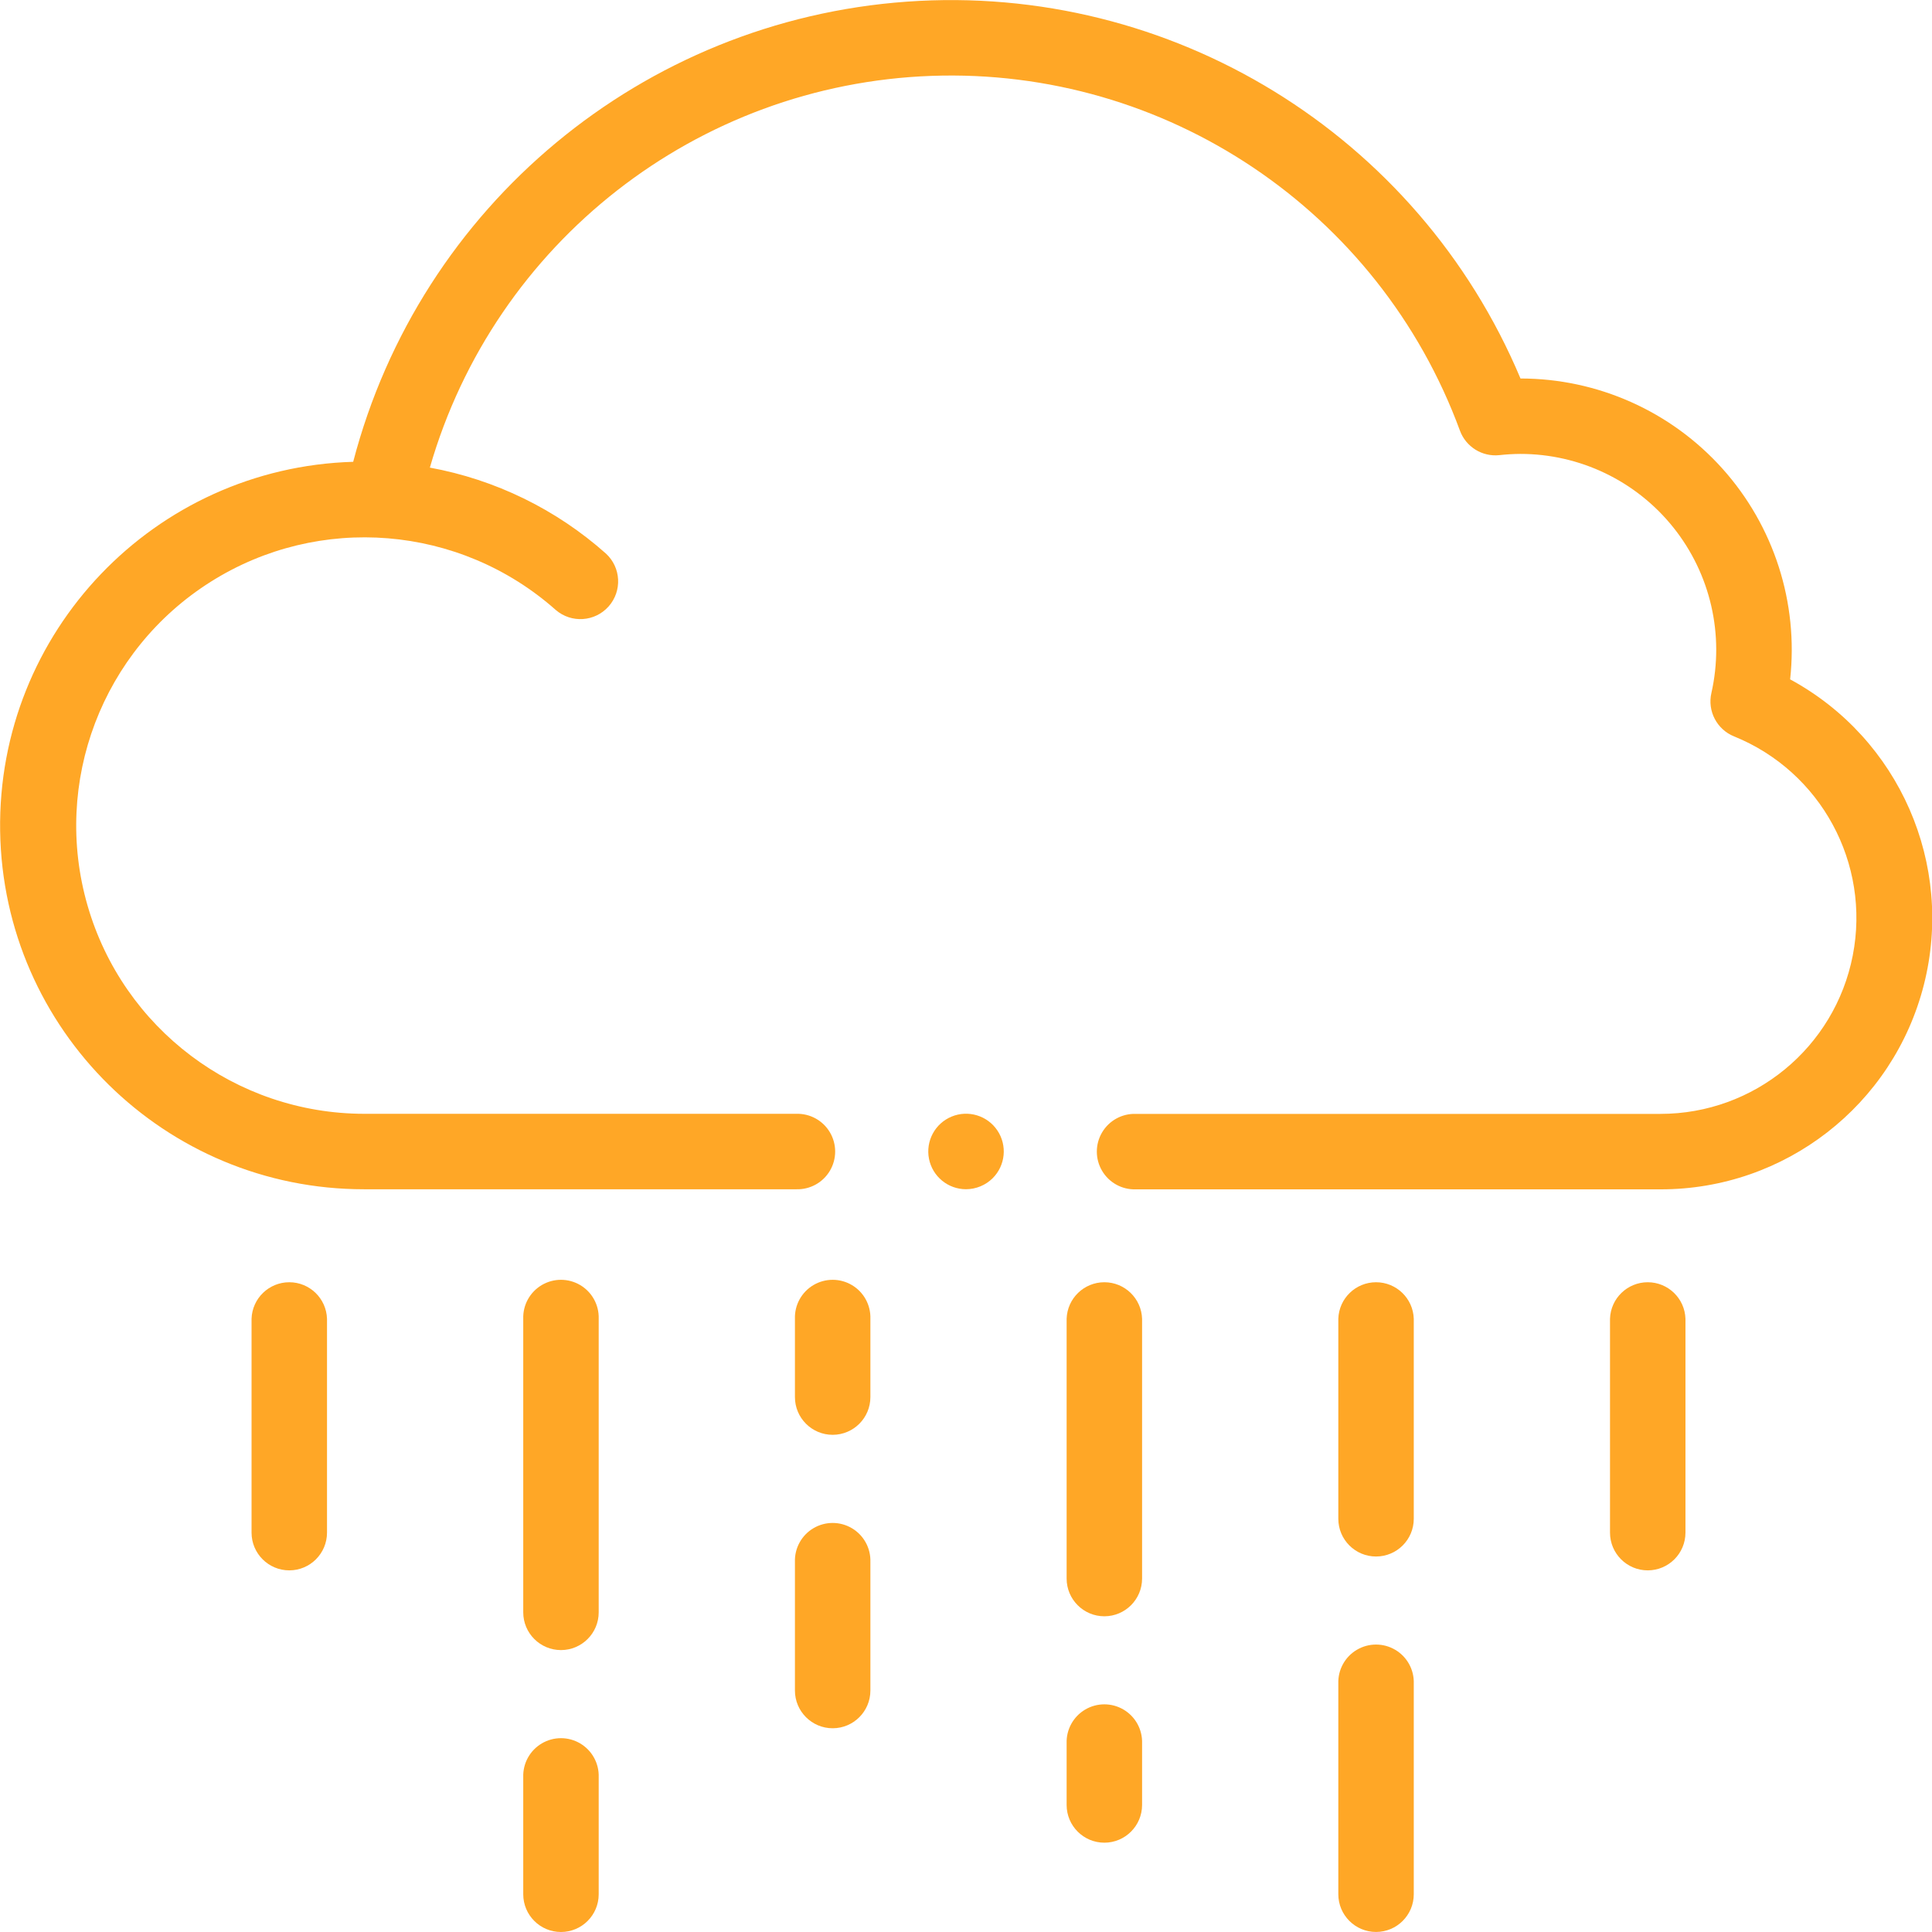
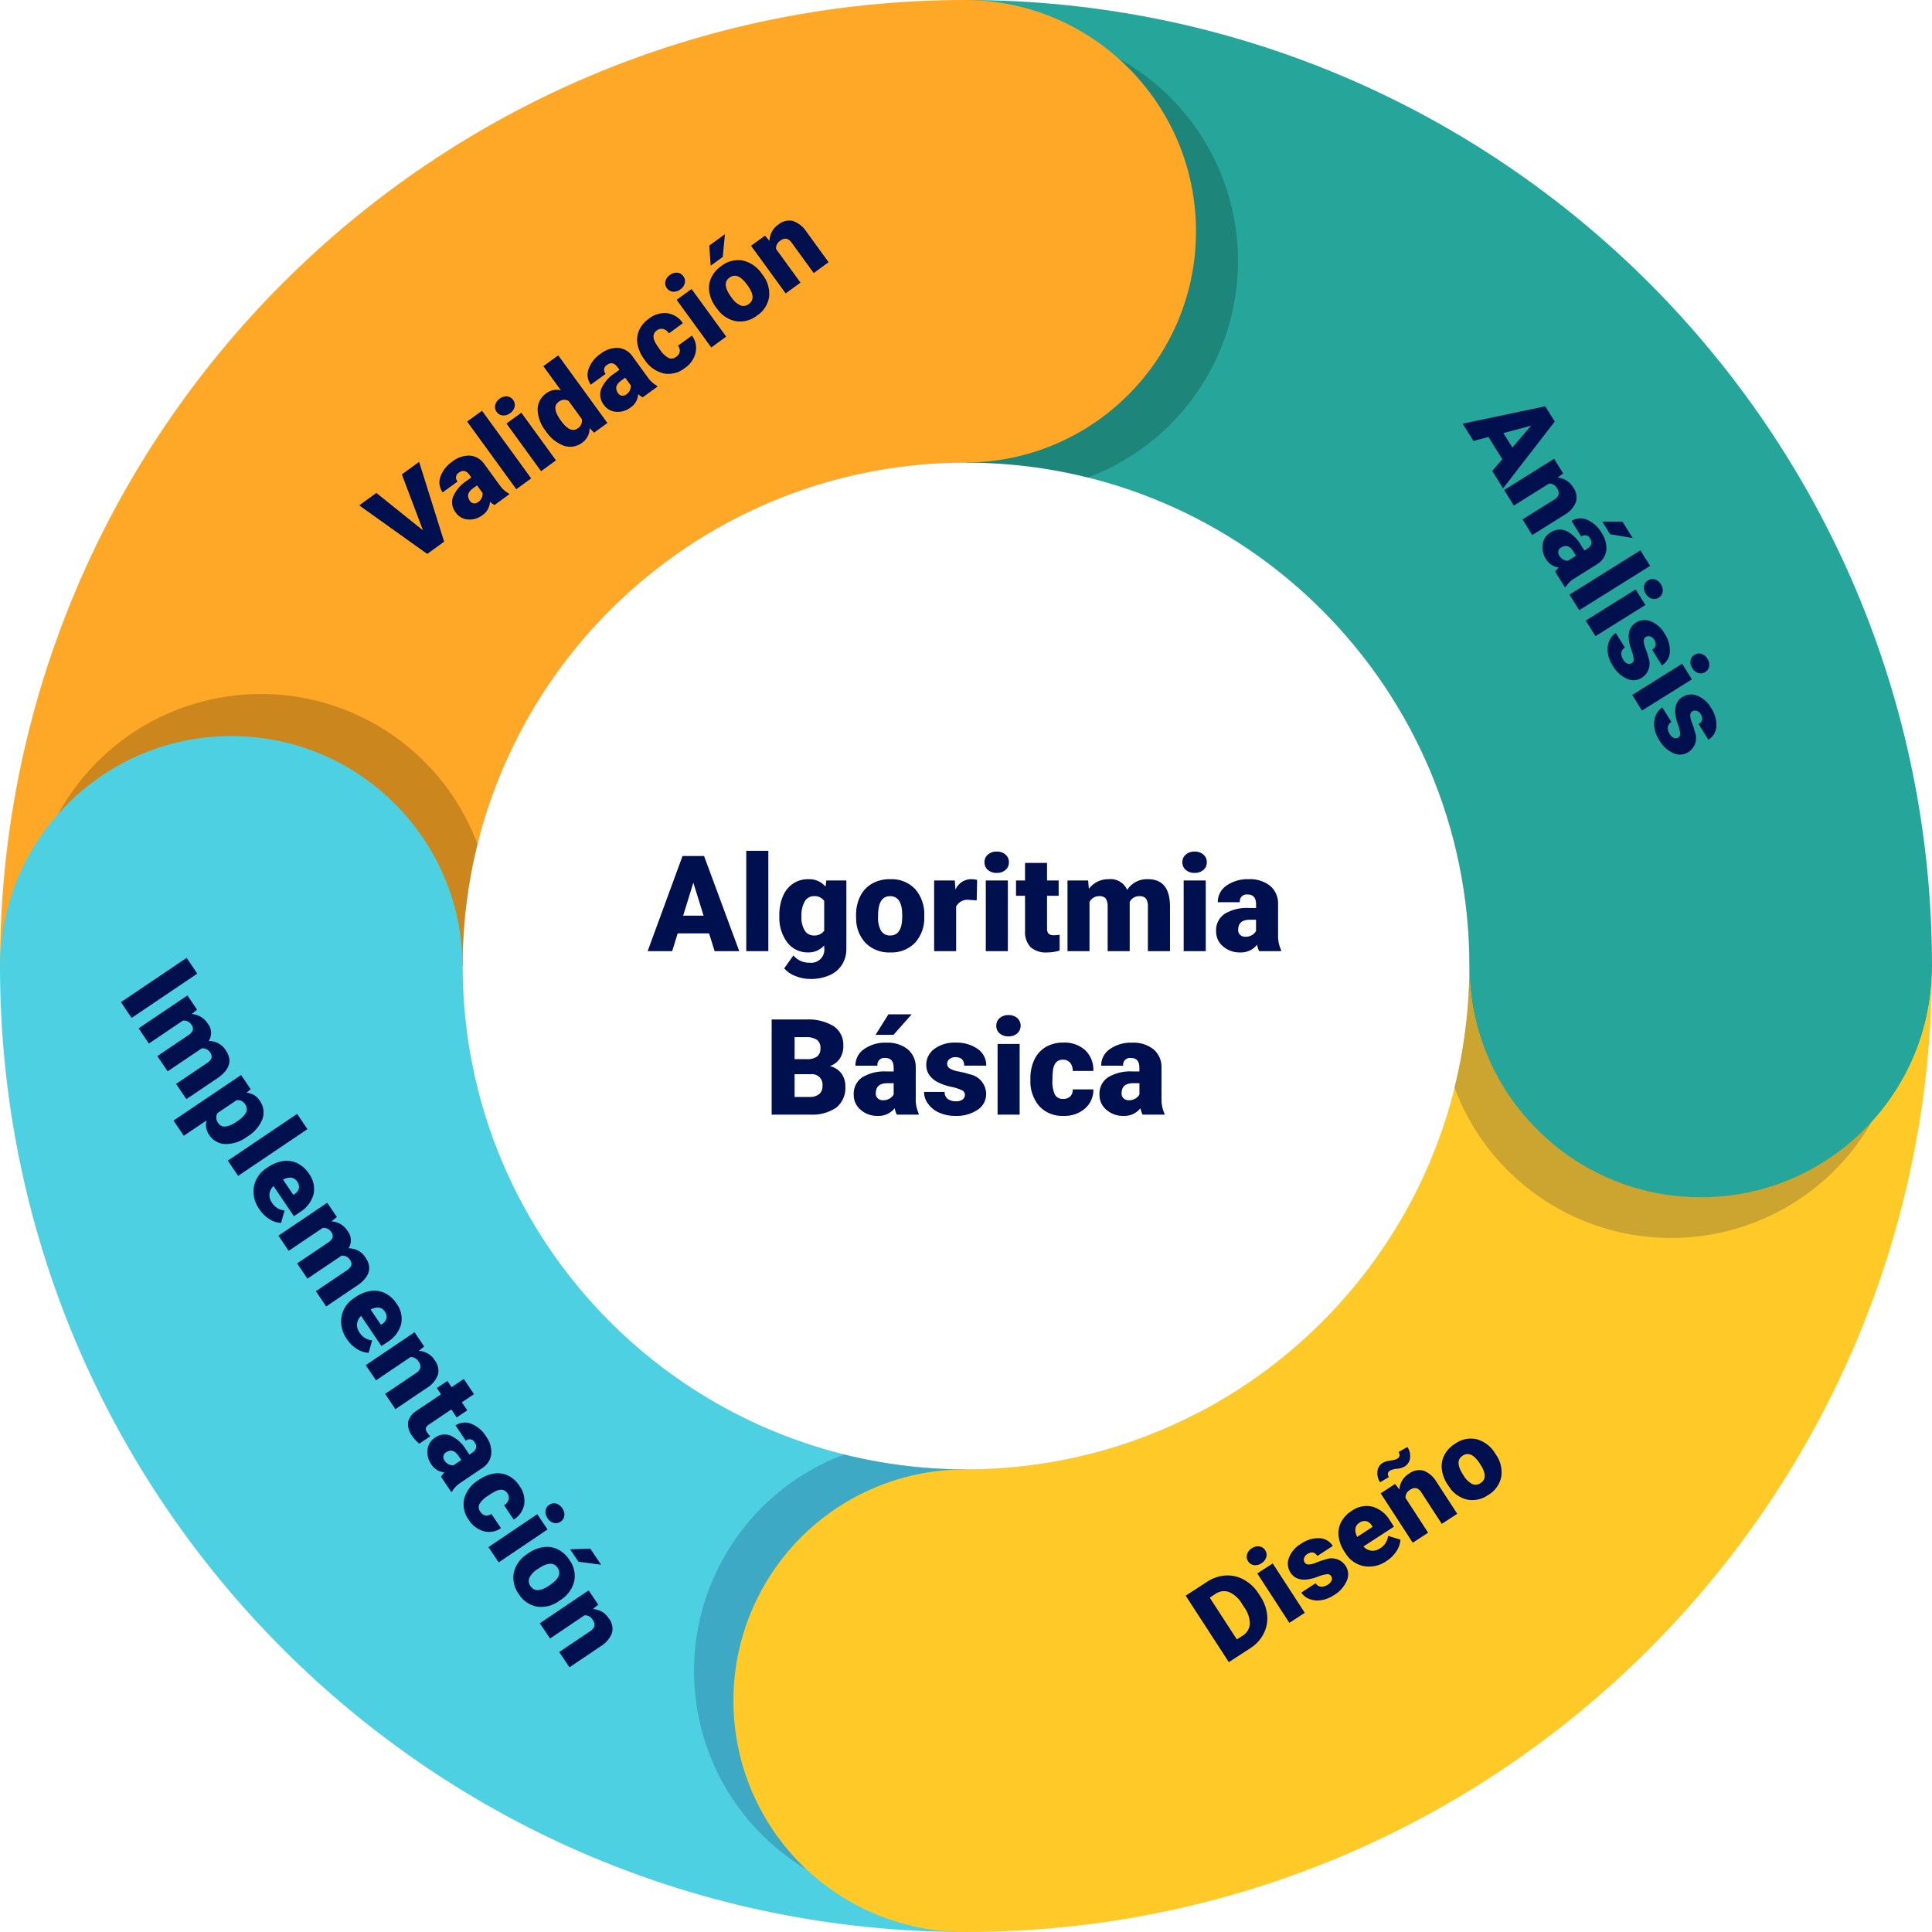
- <svg xmlns="http://www.w3.org/2000/svg" width="48.931" height="48.931" viewBox="0 0 48.931 48.931">
-   <g id="XMLID_1059_" transform="translate(0 -0.004)">
-     <g id="XMLID_1464_" transform="translate(0 0.004)">
-       <g id="XMLID_1518_" transform="translate(0 0)">
-         <path id="XMLID_163_" d="M45.338,17.21a6.87,6.87,0,0,0-6.829-7.62A15.647,15.647,0,0,0,8.945,11.7,9.214,9.214,0,0,0,9.22,30.124H20.165a.956.956,0,1,0,0-1.911H9.22a7.3,7.3,0,1,1,4.855-12.761.956.956,0,0,0,1.27-1.429,9.2,9.2,0,0,0-4.458-2.176,13.735,13.735,0,0,1,26.088-.937.957.957,0,0,0,1,.621A5.052,5.052,0,0,1,38.5,11.5a4.96,4.96,0,0,1,4.844,6.054.956.956,0,0,0,.573,1.1,4.962,4.962,0,0,1-1.865,9.561H28.766a.956.956,0,1,0,0,1.911H42.054A6.873,6.873,0,0,0,45.338,17.21Z" transform="translate(0 -0.004)" fill="#ffa726" />
-       </g>
-     </g>
-     <g id="XMLID_868_" transform="translate(6.371 32.449)">
-       <path id="XMLID_570_" d="M67.623,346.826a.956.956,0,0,1-.956-.956v-5.416a.956.956,0,0,1,1.911,0v5.416A.956.956,0,0,1,67.623,346.826Z" transform="translate(-66.667 -339.499)" fill="#ffa726" />
-     </g>
-     <g id="XMLID_870_" transform="translate(13.252 32.449)">
-       <path id="XMLID_569_" d="M139.623,348.845a.956.956,0,0,1-.956-.956v-7.435a.956.956,0,1,1,1.911,0v7.435A.956.956,0,0,1,139.623,348.845Z" transform="translate(-138.667 -339.499)" fill="#ffa726" />
-     </g>
-     <g id="XMLID_872_" transform="translate(20.133 32.449)">
-       <path id="XMLID_568_" d="M211.623,343.393a.956.956,0,0,1-.956-.956v-1.983a.956.956,0,1,1,1.911,0v1.983A.956.956,0,0,1,211.623,343.393Z" transform="translate(-210.667 -339.499)" fill="#ffa726" />
-     </g>
-     <g id="XMLID_873_" transform="translate(27.014 32.449)">
-       <path id="XMLID_567_" d="M283.623,347.989a.956.956,0,0,1-.956-.956v-6.579a.956.956,0,0,1,1.911,0v6.579A.956.956,0,0,1,283.623,347.989Z" transform="translate(-282.667 -339.499)" fill="#ffa726" />
-     </g>
-     <g id="XMLID_912_" transform="translate(33.895 32.449)">
-       <path id="XMLID_566_" d="M355.623,346.475a.956.956,0,0,1-.956-.956v-5.065a.956.956,0,0,1,1.911,0v5.065A.956.956,0,0,1,355.623,346.475Z" transform="translate(-354.667 -339.499)" fill="#ffa726" />
-     </g>
-     <g id="XMLID_917_" transform="translate(33.895 41.687)">
-       <path id="XMLID_565_" d="M355.623,443.412a.956.956,0,0,1-.956-.956v-5.336a.956.956,0,1,1,1.911,0v5.336A.956.956,0,0,1,355.623,443.412Z" transform="translate(-354.667 -436.165)" fill="#ffa726" />
-     </g>
-     <g id="XMLID_922_" transform="translate(13.252 44.057)">
-       <path id="XMLID_564_" d="M139.623,465.838a.956.956,0,0,1-.956-.956v-2.966a.956.956,0,1,1,1.911,0v2.966A.956.956,0,0,1,139.623,465.838Z" transform="translate(-138.667 -460.96)" fill="#ffa726" />
-     </g>
-     <g id="XMLID_920_" transform="translate(20.133 38.606)">
-       <path id="XMLID_563_" d="M211.623,409.087a.956.956,0,0,1-.956-.956v-3.257a.956.956,0,1,1,1.911,0v3.257A.956.956,0,0,1,211.623,409.087Z" transform="translate(-210.667 -403.918)" fill="#ffa726" />
-     </g>
-     <g id="XMLID_919_" transform="translate(27.014 43.201)">
-       <path id="XMLID_562_" d="M283.623,455.475a.956.956,0,0,1-.956-.956v-1.561a.956.956,0,1,1,1.911,0v1.561A.956.956,0,0,1,283.623,455.475Z" transform="translate(-282.667 -452.003)" fill="#ffa726" />
-     </g>
-     <g id="XMLID_913_" transform="translate(40.776 32.449)">
-       <path id="XMLID_561_" d="M427.623,346.826a.956.956,0,0,1-.956-.956v-5.416a.956.956,0,0,1,1.911,0v5.416A.956.956,0,0,1,427.623,346.826Z" transform="translate(-426.667 -339.499)" fill="#ffa726" />
-     </g>
-     <g id="XMLID_1056_" transform="translate(23.51 28.212)">
-       <g id="XMLID_1058_">
-         <path id="XMLID_560_" d="M246.959,297.078a.956.956,0,1,1,.676-.28A.963.963,0,0,1,246.959,297.078Z" transform="translate(-246.003 -295.167)" fill="#ffa726" />
-       </g>
-     </g>
+ <svg xmlns="http://www.w3.org/2000/svg" width="260" height="260" viewBox="0 0 260 260">
+   <g id="Grupo_21374" data-name="Grupo 21374" transform="translate(-881 -392)">
+     <path id="Trazado_4131" data-name="Trazado 4131" d="M280.662,367.552A130,130,0,0,0,158.217,230.413L154.7,292.564a67.767,67.767,0,0,1,65.739,84.146,31.125,31.125,0,0,0,60.223-9.158Z" transform="translate(856.302 161.687)" opacity="0.2" />
+     <path id="Trazado_4132" data-name="Trazado 4132" d="M154.7,230.318v62.251a67.748,67.748,0,0,1,67.748,67.748,31.126,31.126,0,1,0,62.251,0A130,130,0,0,0,154.7,230.318Z" transform="translate(856.302 161.682)" fill="#26a69a" />
+     <path id="Trazado_4133" data-name="Trazado 4133" d="M168.532,234.161A130,130,0,0,0,31.393,356.606l62.151,3.518a67.768,67.768,0,0,1,84.147-65.739,31.125,31.125,0,0,0-9.159-60.223Z" transform="translate(849.707 161.876)" opacity="0.2" />
+     <path id="Trazado_4134" data-name="Trazado 4134" d="M31.3,360.318H93.549A67.748,67.748,0,0,1,161.3,292.569a31.126,31.126,0,0,0,0-62.251A130,130,0,0,0,31.3,360.318Z" transform="translate(849.702 161.682)" fill="#ffa726" />
+     <path id="Trazado_4135" data-name="Trazado 4135" d="M35.142,348.338A130,130,0,0,0,157.586,485.477l3.519-62.151a67.765,67.765,0,0,1-65.739-84.147,31.125,31.125,0,0,0-60.223,9.159Z" transform="translate(849.896 166.423)" opacity="0.2" />
+     <path id="Trazado_4136" data-name="Trazado 4136" d="M161.3,485.3V423.047A67.749,67.749,0,0,1,93.549,355.3a31.126,31.126,0,0,0-62.251,0A130,130,0,0,0,161.3,485.3Z" transform="translate(849.702 166.701)" fill="#4dd0e1" />
+     <path id="Trazado_4137" data-name="Trazado 4137" d="M187.682,425.973V410.834A67.765,67.765,0,0,1,140.16,416.4a31.125,31.125,0,0,0,9.158,60.223A129.856,129.856,0,0,0,259.81,425.973Z" transform="translate(854.443 171.336)" fill="#00104e" opacity="0.2" />
+     <path id="Trazado_4138" data-name="Trazado 4138" d="M255.154,384.844a31.126,31.126,0,0,1-31.126-31.126,67.748,67.748,0,0,1-67.748,67.749,31.126,31.126,0,1,0,0,62.251,130,130,0,0,0,130-130A31.126,31.126,0,0,1,255.154,384.844Z" transform="translate(854.721 168.282)" fill="#ffca28" />
+     <path id="Trazado_4139" data-name="Trazado 4139" d="M273.258,374.664a31.125,31.125,0,0,1-54.148-20.946c0,1.035-.032,2.061-.078,3.084-.011.232-.019.464-.032.694q-.079,1.413-.214,2.811c-.031.311-.067.621-.1.931q-.117,1.044-.264,2.08-.109.768-.236,1.53c-.1.582-.2,1.162-.311,1.738-.091.471-.183.941-.283,1.407q-.229,1.062-.488,2.113l0,.011a31.124,31.124,0,0,0,56.157,4.548Z" transform="translate(859.639 168.282)" fill="#00104e" opacity="0.2" />
+     <path id="Trazado_4999" data-name="Trazado 4999" d="M-34.576-2.391H-38.8L-39.542,0h-3.3l4.693-12.8h2.9L-30.516,0h-3.313Zm-3.489-2.382h2.751l-1.38-4.438ZM-26.6,0h-2.971V-13.5H-26.6Zm1.477-4.825a6.421,6.421,0,0,1,.475-2.549,3.821,3.821,0,0,1,1.362-1.709,3.591,3.591,0,0,1,2.065-.6,2.855,2.855,0,0,1,2.32,1l.105-.826H-16.1V-.36a4.009,4.009,0,0,1-.584,2.184,3.75,3.75,0,0,1-1.692,1.424,6.219,6.219,0,0,1-2.566.5,5.365,5.365,0,0,1-2.026-.4,3.657,3.657,0,0,1-1.5-1.028L-23.229.58a2.716,2.716,0,0,0,2.18.976A1.764,1.764,0,0,0-19.081-.466v-.3a2.781,2.781,0,0,1-2.153.94,3.437,3.437,0,0,1-2.812-1.332A5.517,5.517,0,0,1-25.119-4.72Zm2.971.185a3.383,3.383,0,0,0,.439,1.85,1.386,1.386,0,0,0,1.23.681,1.573,1.573,0,0,0,1.4-.642v-4a1.534,1.534,0,0,0-1.38-.65,1.4,1.4,0,0,0-1.239.708A3.858,3.858,0,0,0-22.148-4.641Zm7.356-.2a5.613,5.613,0,0,1,.554-2.536,3.96,3.96,0,0,1,1.591-1.709,4.791,4.791,0,0,1,2.435-.6A4.373,4.373,0,0,1-6.847-8.363a5.076,5.076,0,0,1,1.23,3.6v.105A4.925,4.925,0,0,1-6.851-1.129,4.384,4.384,0,0,1-10.2.176a4.434,4.434,0,0,1-3.261-1.217,4.761,4.761,0,0,1-1.327-3.3Zm2.962.185a3.538,3.538,0,0,0,.413,1.934,1.376,1.376,0,0,0,1.222.615q1.582,0,1.617-2.435v-.3q0-2.558-1.635-2.558-1.485,0-1.608,2.206ZM1.441-6.829.466-6.9a1.752,1.752,0,0,0-1.793.879V0H-4.289V-9.51h2.777l.1,1.222a2.294,2.294,0,0,1,2.083-1.4,2.888,2.888,0,0,1,.826.105ZM5.634,0H2.663V-9.51H5.634ZM2.487-11.962A1.322,1.322,0,0,1,2.944-13a1.724,1.724,0,0,1,1.187-.4,1.724,1.724,0,0,1,1.187.4,1.322,1.322,0,0,1,.457,1.037,1.322,1.322,0,0,1-.457,1.037,1.724,1.724,0,0,1-1.187.4,1.724,1.724,0,0,1-1.187-.4A1.322,1.322,0,0,1,2.487-11.962Zm8.42.088V-9.51h1.564v2.057H10.907V-3.1a1.111,1.111,0,0,0,.193.747,1.037,1.037,0,0,0,.765.211A4.345,4.345,0,0,0,12.6-2.2V-.079a5.466,5.466,0,0,1-1.67.255A3.1,3.1,0,0,1,8.675-.545a2.954,2.954,0,0,1-.729-2.188v-4.72H6.732V-9.51H7.945v-2.364ZM16.436-9.51l.1,1.116a3.27,3.27,0,0,1,2.716-1.292,2.407,2.407,0,0,1,2.435,1.433,3.165,3.165,0,0,1,2.795-1.433q2.892,0,2.971,3.5V0H24.478V-6a1.813,1.813,0,0,0-.246-1.063,1.048,1.048,0,0,0-.9-.334,1.4,1.4,0,0,0-1.31.782l.009.123V0H19.063V-5.985a1.906,1.906,0,0,0-.237-1.081,1.045,1.045,0,0,0-.905-.334,1.42,1.42,0,0,0-1.3.782V0H13.658V-9.51ZM32.265,0H29.294V-9.51h2.971ZM29.118-11.962A1.322,1.322,0,0,1,29.575-13a1.724,1.724,0,0,1,1.187-.4,1.724,1.724,0,0,1,1.187.4,1.322,1.322,0,0,1,.457,1.037,1.322,1.322,0,0,1-.457,1.037,1.724,1.724,0,0,1-1.187.4,1.724,1.724,0,0,1-1.187-.4A1.322,1.322,0,0,1,29.118-11.962ZM39.445,0a3.344,3.344,0,0,1-.281-.853A2.754,2.754,0,0,1,36.879.176a3.374,3.374,0,0,1-2.285-.813,2.588,2.588,0,0,1-.94-2.043A2.66,2.66,0,0,1,34.8-5.019a5.821,5.821,0,0,1,3.322-.791h.914v-.5q0-1.316-1.134-1.316a.927.927,0,0,0-1.055,1.042H33.882a2.655,2.655,0,0,1,1.173-2.239,4.931,4.931,0,0,1,2.993-.86,4.323,4.323,0,0,1,2.874.888A3.086,3.086,0,0,1,42-6.363v4.21a4.311,4.311,0,0,0,.4,2V0ZM37.591-1.934a1.652,1.652,0,0,0,.918-.237,1.487,1.487,0,0,0,.523-.536V-4.228h-.861q-1.547,0-1.547,1.389a.848.848,0,0,0,.272.655A.986.986,0,0,0,37.591-1.934ZM-26.152,22V9.2h4.6a6.509,6.509,0,0,1,3.757.905,3.012,3.012,0,0,1,1.288,2.628,3.045,3.045,0,0,1-.457,1.7,2.663,2.663,0,0,1-1.345,1.037,2.7,2.7,0,0,1,1.538.984,2.862,2.862,0,0,1,.536,1.758,3.388,3.388,0,0,1-1.191,2.826A5.667,5.667,0,0,1-20.958,22Zm3.085-5.44v3.067h2.021a1.923,1.923,0,0,0,1.283-.382,1.338,1.338,0,0,0,.448-1.077A1.419,1.419,0,0,0-20.9,16.56Zm0-2.021h1.608a2.285,2.285,0,0,0,1.441-.37,1.314,1.314,0,0,0,.431-1.067,1.379,1.379,0,0,0-.466-1.168,2.493,2.493,0,0,0-1.5-.357h-1.512ZM-9.321,22a3.344,3.344,0,0,1-.281-.853,2.754,2.754,0,0,1-2.285,1.028,3.374,3.374,0,0,1-2.285-.813,2.588,2.588,0,0,1-.94-2.043,2.66,2.66,0,0,1,1.143-2.338,5.821,5.821,0,0,1,3.322-.791h.914v-.5q0-1.316-1.134-1.316a.927.927,0,0,0-1.055,1.042h-2.962a2.655,2.655,0,0,1,1.173-2.239,4.931,4.931,0,0,1,2.993-.86,4.323,4.323,0,0,1,2.874.888,3.086,3.086,0,0,1,1.081,2.435v4.21a4.311,4.311,0,0,0,.4,2V22Zm-1.854-1.934a1.652,1.652,0,0,0,.918-.237,1.487,1.487,0,0,0,.523-.536V17.772H-10.6q-1.547,0-1.547,1.389a.848.848,0,0,0,.272.655A.986.986,0,0,0-11.175,20.066ZM-10.437,8.5h3.129l-2.443,2.76-2.417,0ZM-.145,19.328a.684.684,0,0,0-.4-.606,6.016,6.016,0,0,0-1.5-.475A6.853,6.853,0,0,1-3.872,17.6a3.062,3.062,0,0,1-1.1-.971,2.319,2.319,0,0,1-.378-1.31,2.628,2.628,0,0,1,1.081-2.158,4.453,4.453,0,0,1,2.83-.848,4.934,4.934,0,0,1,3.023.853,2.666,2.666,0,0,1,1.143,2.241H-.242q0-1.143-1.2-1.143a1.194,1.194,0,0,0-.782.259.8.8,0,0,0-.316.646.737.737,0,0,0,.387.642,3.654,3.654,0,0,0,1.235.4,10.671,10.671,0,0,1,1.49.378A2.706,2.706,0,0,1,2.711,19.24a2.491,2.491,0,0,1-1.156,2.118,5.068,5.068,0,0,1-2.993.817,5.172,5.172,0,0,1-2.18-.439,3.645,3.645,0,0,1-1.494-1.2,2.707,2.707,0,0,1-.536-1.591h2.769a1.145,1.145,0,0,0,.439.962,1.808,1.808,0,0,0,1.081.3,1.422,1.422,0,0,0,.91-.246A.787.787,0,0,0-.145,19.328ZM7.22,22H4.25V12.49H7.22ZM4.074,10.038A1.322,1.322,0,0,1,4.531,9a1.724,1.724,0,0,1,1.187-.4A1.724,1.724,0,0,1,6.9,9a1.405,1.405,0,0,1,0,2.074,1.724,1.724,0,0,1-1.187.4,1.724,1.724,0,0,1-1.187-.4A1.322,1.322,0,0,1,4.074,10.038Zm8.991,9.853a1.317,1.317,0,0,0,.967-.338,1.241,1.241,0,0,0,.334-.945h2.777a3.288,3.288,0,0,1-1.121,2.566,4.168,4.168,0,0,1-2.887,1,4.22,4.22,0,0,1-3.27-1.3,5.125,5.125,0,0,1-1.2-3.6v-.123A5.792,5.792,0,0,1,9.2,14.6a3.872,3.872,0,0,1,1.534-1.7,4.573,4.573,0,0,1,2.373-.593,4.116,4.116,0,0,1,2.944,1.028,3.647,3.647,0,0,1,1.09,2.786H14.366A1.626,1.626,0,0,0,14.005,15a1.244,1.244,0,0,0-.967-.4q-1.151,0-1.345,1.468a10.357,10.357,0,0,0-.062,1.283,4.068,4.068,0,0,0,.343,1.986A1.187,1.187,0,0,0,13.065,19.891ZM23.752,22a3.344,3.344,0,0,1-.281-.853,2.754,2.754,0,0,1-2.285,1.028,3.374,3.374,0,0,1-2.285-.813,2.588,2.588,0,0,1-.94-2.043A2.66,2.66,0,0,1,19.1,16.981a5.821,5.821,0,0,1,3.322-.791h.914v-.5q0-1.316-1.134-1.316a.927.927,0,0,0-1.055,1.042H18.189a2.655,2.655,0,0,1,1.173-2.239,4.931,4.931,0,0,1,2.993-.86,4.323,4.323,0,0,1,2.874.888,3.086,3.086,0,0,1,1.081,2.435v4.21a4.311,4.311,0,0,0,.4,2V22ZM21.9,20.066a1.652,1.652,0,0,0,.918-.237,1.487,1.487,0,0,0,.523-.536V17.772h-.861q-1.547,0-1.547,1.389a.848.848,0,0,0,.272.655A.986.986,0,0,0,21.9,20.066Z" transform="translate(1011 520)" fill="#00104e" />
+     <path id="Trazado_4996" data-name="Trazado 4996" d="M-30.546-2.9l2.124-7.764h2.871L-29.139,0h-2.812l-3.56-10.664h2.849ZM-20.76,0a2.787,2.787,0,0,1-.234-.71,2.3,2.3,0,0,1-1.9.857,2.812,2.812,0,0,1-1.9-.677,2.156,2.156,0,0,1-.784-1.7,2.216,2.216,0,0,1,.952-1.948,4.851,4.851,0,0,1,2.769-.659h.762v-.417q0-1.091-.945-1.091a.77.77,0,0,0-.879.864H-25.4a2.216,2.216,0,0,1,.978-1.868,4.106,4.106,0,0,1,2.494-.718,3.6,3.6,0,0,1,2.4.74,2.572,2.572,0,0,1,.9,2.029v3.508a3.593,3.593,0,0,0,.337,1.67V0Zm-1.545-1.611a1.377,1.377,0,0,0,.765-.2,1.239,1.239,0,0,0,.436-.447V-3.523h-.718q-1.289,0-1.289,1.157a.707.707,0,0,0,.227.546A.822.822,0,0,0-22.306-1.611ZM-14.659,0h-2.476V-11.25h2.476Zm4.124,0h-2.476V-7.925h2.476Zm-2.622-9.968a1.1,1.1,0,0,1,.381-.864,1.437,1.437,0,0,1,.989-.337,1.437,1.437,0,0,1,.989.337,1.1,1.1,0,0,1,.381.864A1.1,1.1,0,0,1-10.8-9.1a1.437,1.437,0,0,1-.989.337,1.437,1.437,0,0,1-.989-.337A1.1,1.1,0,0,1-13.158-9.968Zm3.831,5.947a4.841,4.841,0,0,1,.813-2.966A2.676,2.676,0,0,1-6.244-8.071a2.276,2.276,0,0,1,1.787.835V-11.25h2.476V0H-4.2l-.125-.85a2.337,2.337,0,0,1-1.934,1A2.671,2.671,0,0,1-8.5-.937,4.994,4.994,0,0,1-9.327-4.021Zm2.468.154q0,2.109,1.23,2.109a1.215,1.215,0,0,0,1.172-.688V-5.464a1.182,1.182,0,0,0-1.157-.7q-1.143,0-1.238,1.846ZM3.885,0a2.787,2.787,0,0,1-.234-.71,2.3,2.3,0,0,1-1.9.857,2.812,2.812,0,0,1-1.9-.677,2.156,2.156,0,0,1-.784-1.7A2.216,2.216,0,0,1,.011-4.182,4.851,4.851,0,0,1,2.78-4.841h.762v-.417q0-1.091-.945-1.091a.77.77,0,0,0-.879.864H-.751A2.216,2.216,0,0,1,.227-7.354a4.106,4.106,0,0,1,2.494-.718,3.6,3.6,0,0,1,2.4.74,2.572,2.572,0,0,1,.9,2.029v3.508a3.593,3.593,0,0,0,.337,1.67V0ZM2.34-1.611a1.377,1.377,0,0,0,.765-.2,1.239,1.239,0,0,0,.436-.447V-3.523H2.823q-1.289,0-1.289,1.157a.707.707,0,0,0,.227.546A.822.822,0,0,0,2.34-1.611Zm8.394-.146a1.1,1.1,0,0,0,.806-.282,1.034,1.034,0,0,0,.278-.787h2.314A2.74,2.74,0,0,1,13.2-.688a3.474,3.474,0,0,1-2.406.835A3.517,3.517,0,0,1,8.068-.937a4.271,4.271,0,0,1-1-3v-.1a4.827,4.827,0,0,1,.443-2.12A3.226,3.226,0,0,1,8.793-7.577a3.811,3.811,0,0,1,1.978-.494,3.43,3.43,0,0,1,2.454.857,3.039,3.039,0,0,1,.908,2.322H11.818a1.355,1.355,0,0,0-.3-.945,1.037,1.037,0,0,0-.806-.33q-.959,0-1.121,1.223A8.631,8.631,0,0,0,9.54-3.875a3.39,3.39,0,0,0,.286,1.655A.989.989,0,0,0,10.734-1.758ZM17.78,0H15.3V-7.925H17.78ZM15.157-9.968a1.1,1.1,0,0,1,.381-.864,1.437,1.437,0,0,1,.989-.337,1.437,1.437,0,0,1,.989.337,1.1,1.1,0,0,1,.381.864,1.1,1.1,0,0,1-.381.864,1.437,1.437,0,0,1-.989.337,1.437,1.437,0,0,1-.989-.337A1.1,1.1,0,0,1,15.157-9.968Zm3.831,5.933a4.677,4.677,0,0,1,.461-2.113,3.3,3.3,0,0,1,1.326-1.425,3.993,3.993,0,0,1,2.029-.5,3.644,3.644,0,0,1,2.805,1.1,4.23,4.23,0,0,1,1.025,3v.088A4.1,4.1,0,0,1,25.605-.941,3.654,3.654,0,0,1,22.819.146,3.7,3.7,0,0,1,20.1-.868,3.968,3.968,0,0,1,19-3.618Zm2.468.154A2.949,2.949,0,0,0,21.8-2.271a1.147,1.147,0,0,0,1.018.513q1.318,0,1.348-2.029v-.249q0-2.131-1.362-2.131-1.238,0-1.34,1.838Zm1.685-7.368h2.607l-2.036,2.3H21.7Zm6.848,3.325.081.93a2.687,2.687,0,0,1,2.263-1.077,2.261,2.261,0,0,1,1.849.74A3.522,3.522,0,0,1,34.816-5.1V0H32.34V-5a1.337,1.337,0,0,0-.242-.883,1.118,1.118,0,0,0-.879-.282,1.177,1.177,0,0,0-1.077.571V0H27.675V-7.925Z" transform="matrix(0.809, -0.588, 0.588, 0.809, 964.343, 447.759)" fill="#00104e" />
+     <path id="Trazado_4998" data-name="Trazado 4998" d="M-20.149-1.992h-3.523L-24.287,0h-2.747l3.911-10.664h2.417L-16.765,0h-2.761Zm-2.908-1.985h2.292l-1.15-3.7Zm8.87-3.948.081.93a2.687,2.687,0,0,1,2.263-1.077,2.261,2.261,0,0,1,1.849.74A3.522,3.522,0,0,1-9.36-5.1V0h-2.476V-5a1.337,1.337,0,0,0-.242-.883,1.118,1.118,0,0,0-.879-.282,1.177,1.177,0,0,0-1.077.571V0H-16.5V-7.925ZM-3.53,0a2.787,2.787,0,0,1-.234-.71,2.3,2.3,0,0,1-1.9.857,2.812,2.812,0,0,1-1.9-.677,2.156,2.156,0,0,1-.784-1.7A2.216,2.216,0,0,1-7.4-4.182a4.851,4.851,0,0,1,2.769-.659h.762v-.417q0-1.091-.945-1.091a.77.77,0,0,0-.879.864H-8.167a2.216,2.216,0,0,1,.978-1.868,4.106,4.106,0,0,1,2.494-.718,3.6,3.6,0,0,1,2.4.74A2.572,2.572,0,0,1-1.4-5.3v3.508a3.593,3.593,0,0,0,.337,1.67V0ZM-5.076-1.611a1.377,1.377,0,0,0,.765-.2,1.239,1.239,0,0,0,.436-.447V-3.523h-.718q-1.289,0-1.289,1.157a.707.707,0,0,0,.227.546A.822.822,0,0,0-5.076-1.611Zm.615-9.639h2.607l-2.036,2.3H-5.9ZM2.571,0H.1V-11.25H2.571ZM6.694,0H4.219V-7.925H6.694ZM4.072-9.968a1.1,1.1,0,0,1,.381-.864,1.437,1.437,0,0,1,.989-.337,1.437,1.437,0,0,1,.989.337,1.1,1.1,0,0,1,.381.864,1.1,1.1,0,0,1-.381.864,1.437,1.437,0,0,1-.989.337A1.437,1.437,0,0,1,4.453-9.1,1.1,1.1,0,0,1,4.072-9.968Zm8.291,7.742a.57.57,0,0,0-.33-.505,5.013,5.013,0,0,0-1.252-.4,5.711,5.711,0,0,1-1.523-.538,2.552,2.552,0,0,1-.916-.809,1.933,1.933,0,0,1-.315-1.091,2.19,2.19,0,0,1,.9-1.8,3.711,3.711,0,0,1,2.358-.707,4.112,4.112,0,0,1,2.52.71,2.222,2.222,0,0,1,.952,1.868H12.283q0-.952-1-.952a1,1,0,0,0-.652.216.669.669,0,0,0-.264.538.614.614,0,0,0,.322.535,3.045,3.045,0,0,0,1.029.337,8.893,8.893,0,0,1,1.241.315,2.255,2.255,0,0,1,1.787,2.2,2.075,2.075,0,0,1-.963,1.765,4.224,4.224,0,0,1-2.494.681A4.31,4.31,0,0,1,9.47-.22a3.037,3.037,0,0,1-1.245-1,2.256,2.256,0,0,1-.447-1.326h2.307a.954.954,0,0,0,.366.8,1.506,1.506,0,0,0,.9.253,1.185,1.185,0,0,0,.758-.205A.656.656,0,0,0,12.363-2.227ZM18.5,0H16.025V-7.925H18.5ZM15.879-9.968a1.1,1.1,0,0,1,.381-.864,1.437,1.437,0,0,1,.989-.337,1.437,1.437,0,0,1,.989.337,1.1,1.1,0,0,1,.381.864,1.1,1.1,0,0,1-.381.864,1.437,1.437,0,0,1-.989.337A1.437,1.437,0,0,1,16.26-9.1,1.1,1.1,0,0,1,15.879-9.968ZM24.17-2.227a.57.57,0,0,0-.33-.505,5.013,5.013,0,0,0-1.252-.4,5.711,5.711,0,0,1-1.523-.538,2.552,2.552,0,0,1-.916-.809,1.933,1.933,0,0,1-.315-1.091,2.19,2.19,0,0,1,.9-1.8,3.711,3.711,0,0,1,2.358-.707,4.112,4.112,0,0,1,2.52.71,2.222,2.222,0,0,1,.952,1.868H24.089q0-.952-1-.952a1,1,0,0,0-.652.216.669.669,0,0,0-.264.538.614.614,0,0,0,.322.535,3.045,3.045,0,0,0,1.029.337,8.893,8.893,0,0,1,1.241.315A2.255,2.255,0,0,1,26.55-2.3a2.075,2.075,0,0,1-.963,1.765,4.224,4.224,0,0,1-2.494.681A4.31,4.31,0,0,1,21.277-.22a3.037,3.037,0,0,1-1.245-1,2.256,2.256,0,0,1-.447-1.326h2.307a.954.954,0,0,0,.366.8,1.506,1.506,0,0,0,.9.253,1.185,1.185,0,0,0,.758-.205A.656.656,0,0,0,24.17-2.227Z" transform="matrix(0.53, 0.848, -0.848, 0.53, 1092.164, 471.939)" fill="#00104e" />
+     <path id="Trazado_4997" data-name="Trazado 4997" d="M-22.471,0V-10.664h3.435a5.053,5.053,0,0,1,2.542.641,4.5,4.5,0,0,1,1.761,1.809A5.462,5.462,0,0,1-14.092-5.6V-5.1a5.494,5.494,0,0,1-.619,2.626A4.524,4.524,0,0,1-16.454-.663,4.942,4.942,0,0,1-18.962,0ZM-19.9-8.679v6.7h.894a2,2,0,0,0,1.7-.787,3.858,3.858,0,0,0,.593-2.34v-.461A3.827,3.827,0,0,0-17.307-7.9a2.035,2.035,0,0,0-1.729-.784ZM-10.283,0h-2.476V-7.925h2.476Zm-2.622-9.968a1.1,1.1,0,0,1,.381-.864,1.437,1.437,0,0,1,.989-.337,1.437,1.437,0,0,1,.989.337,1.1,1.1,0,0,1,.381.864,1.1,1.1,0,0,1-.381.864,1.437,1.437,0,0,1-.989.337,1.437,1.437,0,0,1-.989-.337A1.1,1.1,0,0,1-12.905-9.968Zm8.291,7.742a.57.57,0,0,0-.33-.505,5.013,5.013,0,0,0-1.252-.4A5.711,5.711,0,0,1-7.72-3.666a2.552,2.552,0,0,1-.916-.809A1.933,1.933,0,0,1-8.95-5.566a2.19,2.19,0,0,1,.9-1.8,3.711,3.711,0,0,1,2.358-.707,4.112,4.112,0,0,1,2.52.71,2.222,2.222,0,0,1,.952,1.868H-4.695q0-.952-1-.952a1,1,0,0,0-.652.216.669.669,0,0,0-.264.538.614.614,0,0,0,.322.535,3.045,3.045,0,0,0,1.029.337A8.893,8.893,0,0,1-4.021-4.5,2.255,2.255,0,0,1-2.234-2.3,2.075,2.075,0,0,1-3.2-.535,4.224,4.224,0,0,1-5.691.146,4.31,4.31,0,0,1-7.507-.22a3.037,3.037,0,0,1-1.245-1A2.256,2.256,0,0,1-9.2-2.542h2.307a.954.954,0,0,0,.366.8,1.506,1.506,0,0,0,.9.253,1.185,1.185,0,0,0,.758-.205A.656.656,0,0,0-4.614-2.227ZM2.754.146A4.074,4.074,0,0,1-.2-.941,3.756,3.756,0,0,1-1.326-3.772v-.205a4.867,4.867,0,0,1,.45-2.146A3.3,3.3,0,0,1,.439-7.562,3.969,3.969,0,0,1,2.49-8.071,3.43,3.43,0,0,1,5.127-7.035a4.073,4.073,0,0,1,.967,2.889v.959H1.187a1.779,1.779,0,0,0,.579,1.047,1.722,1.722,0,0,0,1.157.381,2.218,2.218,0,0,0,1.831-.82L5.881-1.245A3.153,3.153,0,0,1,4.574-.231,4.418,4.418,0,0,1,2.754.146ZM2.476-6.167q-1.084,0-1.289,1.436h2.49v-.19a1.223,1.223,0,0,0-.3-.919A1.2,1.2,0,0,0,2.476-6.167ZM9.353-7.925l.081.93A2.687,2.687,0,0,1,11.7-8.071a2.261,2.261,0,0,1,1.849.74A3.522,3.522,0,0,1,14.18-5.1V0H11.7V-5a1.337,1.337,0,0,0-.242-.883,1.118,1.118,0,0,0-.879-.282A1.177,1.177,0,0,0,9.507-5.6V0H7.039V-7.925Zm4.094-3.267a2.135,2.135,0,0,1-.487,1.417,1.511,1.511,0,0,1-1.2.582A2.377,2.377,0,0,1,10.679-9.5a2.246,2.246,0,0,0-.959-.308.55.55,0,0,0-.4.161.669.669,0,0,0-.165.5l-1.37-.073a2.147,2.147,0,0,1,.487-1.406,1.494,1.494,0,0,1,1.2-.593,2.5,2.5,0,0,1,.959.267,5.93,5.93,0,0,0,.751.3,1.468,1.468,0,0,0,.333.037.562.562,0,0,0,.4-.161.66.66,0,0,0,.168-.5Zm1.787,7.156A4.677,4.677,0,0,1,15.7-6.149a3.3,3.3,0,0,1,1.326-1.425,3.993,3.993,0,0,1,2.029-.5,3.644,3.644,0,0,1,2.805,1.1,4.23,4.23,0,0,1,1.025,3v.088A4.1,4.1,0,0,1,21.852-.941,3.654,3.654,0,0,1,19.065.146,3.7,3.7,0,0,1,16.348-.868a3.968,3.968,0,0,1-1.106-2.75Zm2.468.154a2.949,2.949,0,0,0,.344,1.611,1.147,1.147,0,0,0,1.018.513q1.318,0,1.348-2.029v-.249q0-2.131-1.362-2.131-1.238,0-1.34,1.838Z" transform="translate(1065.217 603.445) rotate(-33)" fill="#00104e" />
+     <path id="Trazado_4995" data-name="Trazado 4995" d="M-51.273,0h-2.563V-10.664h2.563Zm4.006-7.925.081.93a2.725,2.725,0,0,1,2.263-1.077,2.006,2.006,0,0,1,2.029,1.194,2.637,2.637,0,0,1,2.329-1.194q2.41,0,2.476,2.915V0h-2.476V-5a1.511,1.511,0,0,0-.205-.886.873.873,0,0,0-.747-.278,1.169,1.169,0,0,0-1.091.652l.007.1V0h-2.476V-4.988a1.588,1.588,0,0,0-.2-.9.87.87,0,0,0-.754-.278,1.184,1.184,0,0,0-1.084.652V0h-2.468V-7.925ZM-29.323-3.9a4.779,4.779,0,0,1-.831,2.948A2.665,2.665,0,0,1-32.4.146a2.285,2.285,0,0,1-1.794-.8v3.7h-2.468V-7.925h2.307l.073.732a2.285,2.285,0,0,1,1.868-.879,2.687,2.687,0,0,1,2.278,1.08,4.838,4.838,0,0,1,.813,2.97Zm-2.468-.154q0-2.109-1.23-2.109a1.162,1.162,0,0,0-1.172.63v3.12a1.2,1.2,0,0,0,1.187.659q1.179,0,1.216-2.036ZM-25.631,0h-2.476V-11.25h2.476Zm5.354.146A4.074,4.074,0,0,1-23.229-.941a3.756,3.756,0,0,1-1.128-2.831v-.205a4.867,4.867,0,0,1,.45-2.146,3.3,3.3,0,0,1,1.315-1.439,3.969,3.969,0,0,1,2.051-.509A3.43,3.43,0,0,1-17.9-7.035a4.073,4.073,0,0,1,.967,2.889v.959h-4.907a1.779,1.779,0,0,0,.579,1.047,1.722,1.722,0,0,0,1.157.381,2.218,2.218,0,0,0,1.831-.82l1.128,1.333A3.153,3.153,0,0,1-18.457-.231,4.418,4.418,0,0,1-20.277.146Zm-.278-6.313q-1.084,0-1.289,1.436h2.49v-.19a1.223,1.223,0,0,0-.3-.919A1.2,1.2,0,0,0-20.555-6.167Zm6.943-1.758.081.93a2.725,2.725,0,0,1,2.263-1.077A2.006,2.006,0,0,1-9.24-6.877,2.637,2.637,0,0,1-6.91-8.071q2.41,0,2.476,2.915V0H-6.91V-5a1.511,1.511,0,0,0-.205-.886.873.873,0,0,0-.747-.278,1.169,1.169,0,0,0-1.091.652l.007.1V0h-2.476V-4.988a1.588,1.588,0,0,0-.2-.9.87.87,0,0,0-.754-.278,1.184,1.184,0,0,0-1.084.652V0h-2.468V-7.925ZM.809.146A4.074,4.074,0,0,1-2.142-.941,3.756,3.756,0,0,1-3.27-3.772v-.205a4.867,4.867,0,0,1,.45-2.146A3.3,3.3,0,0,1-1.505-7.562,3.969,3.969,0,0,1,.546-8.071,3.43,3.43,0,0,1,3.182-7.035a4.073,4.073,0,0,1,.967,2.889v.959H-.758A1.779,1.779,0,0,0-.179-2.139a1.722,1.722,0,0,0,1.157.381,2.218,2.218,0,0,0,1.831-.82L3.937-1.245A3.153,3.153,0,0,1,2.629-.231,4.418,4.418,0,0,1,.809.146ZM.531-6.167q-1.084,0-1.289,1.436h2.49v-.19a1.223,1.223,0,0,0-.3-.919A1.2,1.2,0,0,0,.531-6.167ZM7.408-7.925l.081.93A2.687,2.687,0,0,1,9.752-8.071a2.261,2.261,0,0,1,1.849.74A3.522,3.522,0,0,1,12.235-5.1V0H9.76V-5a1.337,1.337,0,0,0-.242-.883,1.118,1.118,0,0,0-.879-.282A1.177,1.177,0,0,0,7.562-5.6V0H5.094V-7.925ZM16.476-9.9v1.97h1.3v1.714h-1.3v3.625a.926.926,0,0,0,.161.623.864.864,0,0,0,.637.176,3.621,3.621,0,0,0,.615-.044V-.066A4.555,4.555,0,0,1,16.5.146a2.586,2.586,0,0,1-1.882-.6,2.462,2.462,0,0,1-.608-1.824V-6.211H13V-7.925h1.011V-9.9ZM23.214,0a2.787,2.787,0,0,1-.234-.71,2.3,2.3,0,0,1-1.9.857,2.812,2.812,0,0,1-1.9-.677,2.156,2.156,0,0,1-.784-1.7,2.216,2.216,0,0,1,.952-1.948,4.851,4.851,0,0,1,2.769-.659h.762v-.417q0-1.091-.945-1.091a.77.77,0,0,0-.879.864H18.578a2.216,2.216,0,0,1,.978-1.868,4.106,4.106,0,0,1,2.494-.718,3.6,3.6,0,0,1,2.4.74,2.572,2.572,0,0,1,.9,2.029v3.508a3.593,3.593,0,0,0,.337,1.67V0ZM21.669-1.611a1.377,1.377,0,0,0,.765-.2,1.239,1.239,0,0,0,.436-.447V-3.523h-.718q-1.289,0-1.289,1.157a.707.707,0,0,0,.227.546A.822.822,0,0,0,21.669-1.611Zm8.394-.146a1.1,1.1,0,0,0,.806-.282,1.034,1.034,0,0,0,.278-.787h2.314a2.74,2.74,0,0,1-.934,2.139,3.474,3.474,0,0,1-2.406.835A3.517,3.517,0,0,1,27.4-.937a4.271,4.271,0,0,1-1-3v-.1a4.827,4.827,0,0,1,.443-2.12,3.226,3.226,0,0,1,1.278-1.414A3.811,3.811,0,0,1,30.1-8.071a3.43,3.43,0,0,1,2.454.857,3.039,3.039,0,0,1,.908,2.322H31.146a1.355,1.355,0,0,0-.3-.945,1.037,1.037,0,0,0-.806-.33q-.959,0-1.121,1.223a8.631,8.631,0,0,0-.051,1.069,3.39,3.39,0,0,0,.286,1.655A.989.989,0,0,0,30.062-1.758ZM37.108,0H34.633V-7.925h2.476ZM34.486-9.968a1.1,1.1,0,0,1,.381-.864,1.437,1.437,0,0,1,.989-.337,1.437,1.437,0,0,1,.989.337,1.1,1.1,0,0,1,.381.864,1.1,1.1,0,0,1-.381.864,1.437,1.437,0,0,1-.989.337,1.437,1.437,0,0,1-.989-.337A1.1,1.1,0,0,1,34.486-9.968Zm3.831,5.933a4.677,4.677,0,0,1,.461-2.113A3.3,3.3,0,0,1,40.1-7.573a3.993,3.993,0,0,1,2.029-.5,3.644,3.644,0,0,1,2.805,1.1,4.23,4.23,0,0,1,1.025,3v.088A4.1,4.1,0,0,1,44.934-.941,3.654,3.654,0,0,1,42.147.146,3.7,3.7,0,0,1,39.43-.868a3.968,3.968,0,0,1-1.106-2.75Zm2.468.154a2.949,2.949,0,0,0,.344,1.611,1.147,1.147,0,0,0,1.018.513q1.318,0,1.348-2.029v-.249q0-2.131-1.362-2.131-1.238,0-1.34,1.838Zm1.685-7.368h2.607l-2.036,2.3H41.027Zm6.848,3.325.081.93a2.687,2.687,0,0,1,2.263-1.077,2.261,2.261,0,0,1,1.849.74A3.522,3.522,0,0,1,54.144-5.1V0H51.669V-5a1.337,1.337,0,0,0-.242-.883,1.118,1.118,0,0,0-.879-.282,1.177,1.177,0,0,0-1.077.571V0H47V-7.925Z" transform="matrix(0.559, 0.829, -0.829, 0.559, 927.373, 571.493)" fill="#00104e" />
  </g>
</svg>
